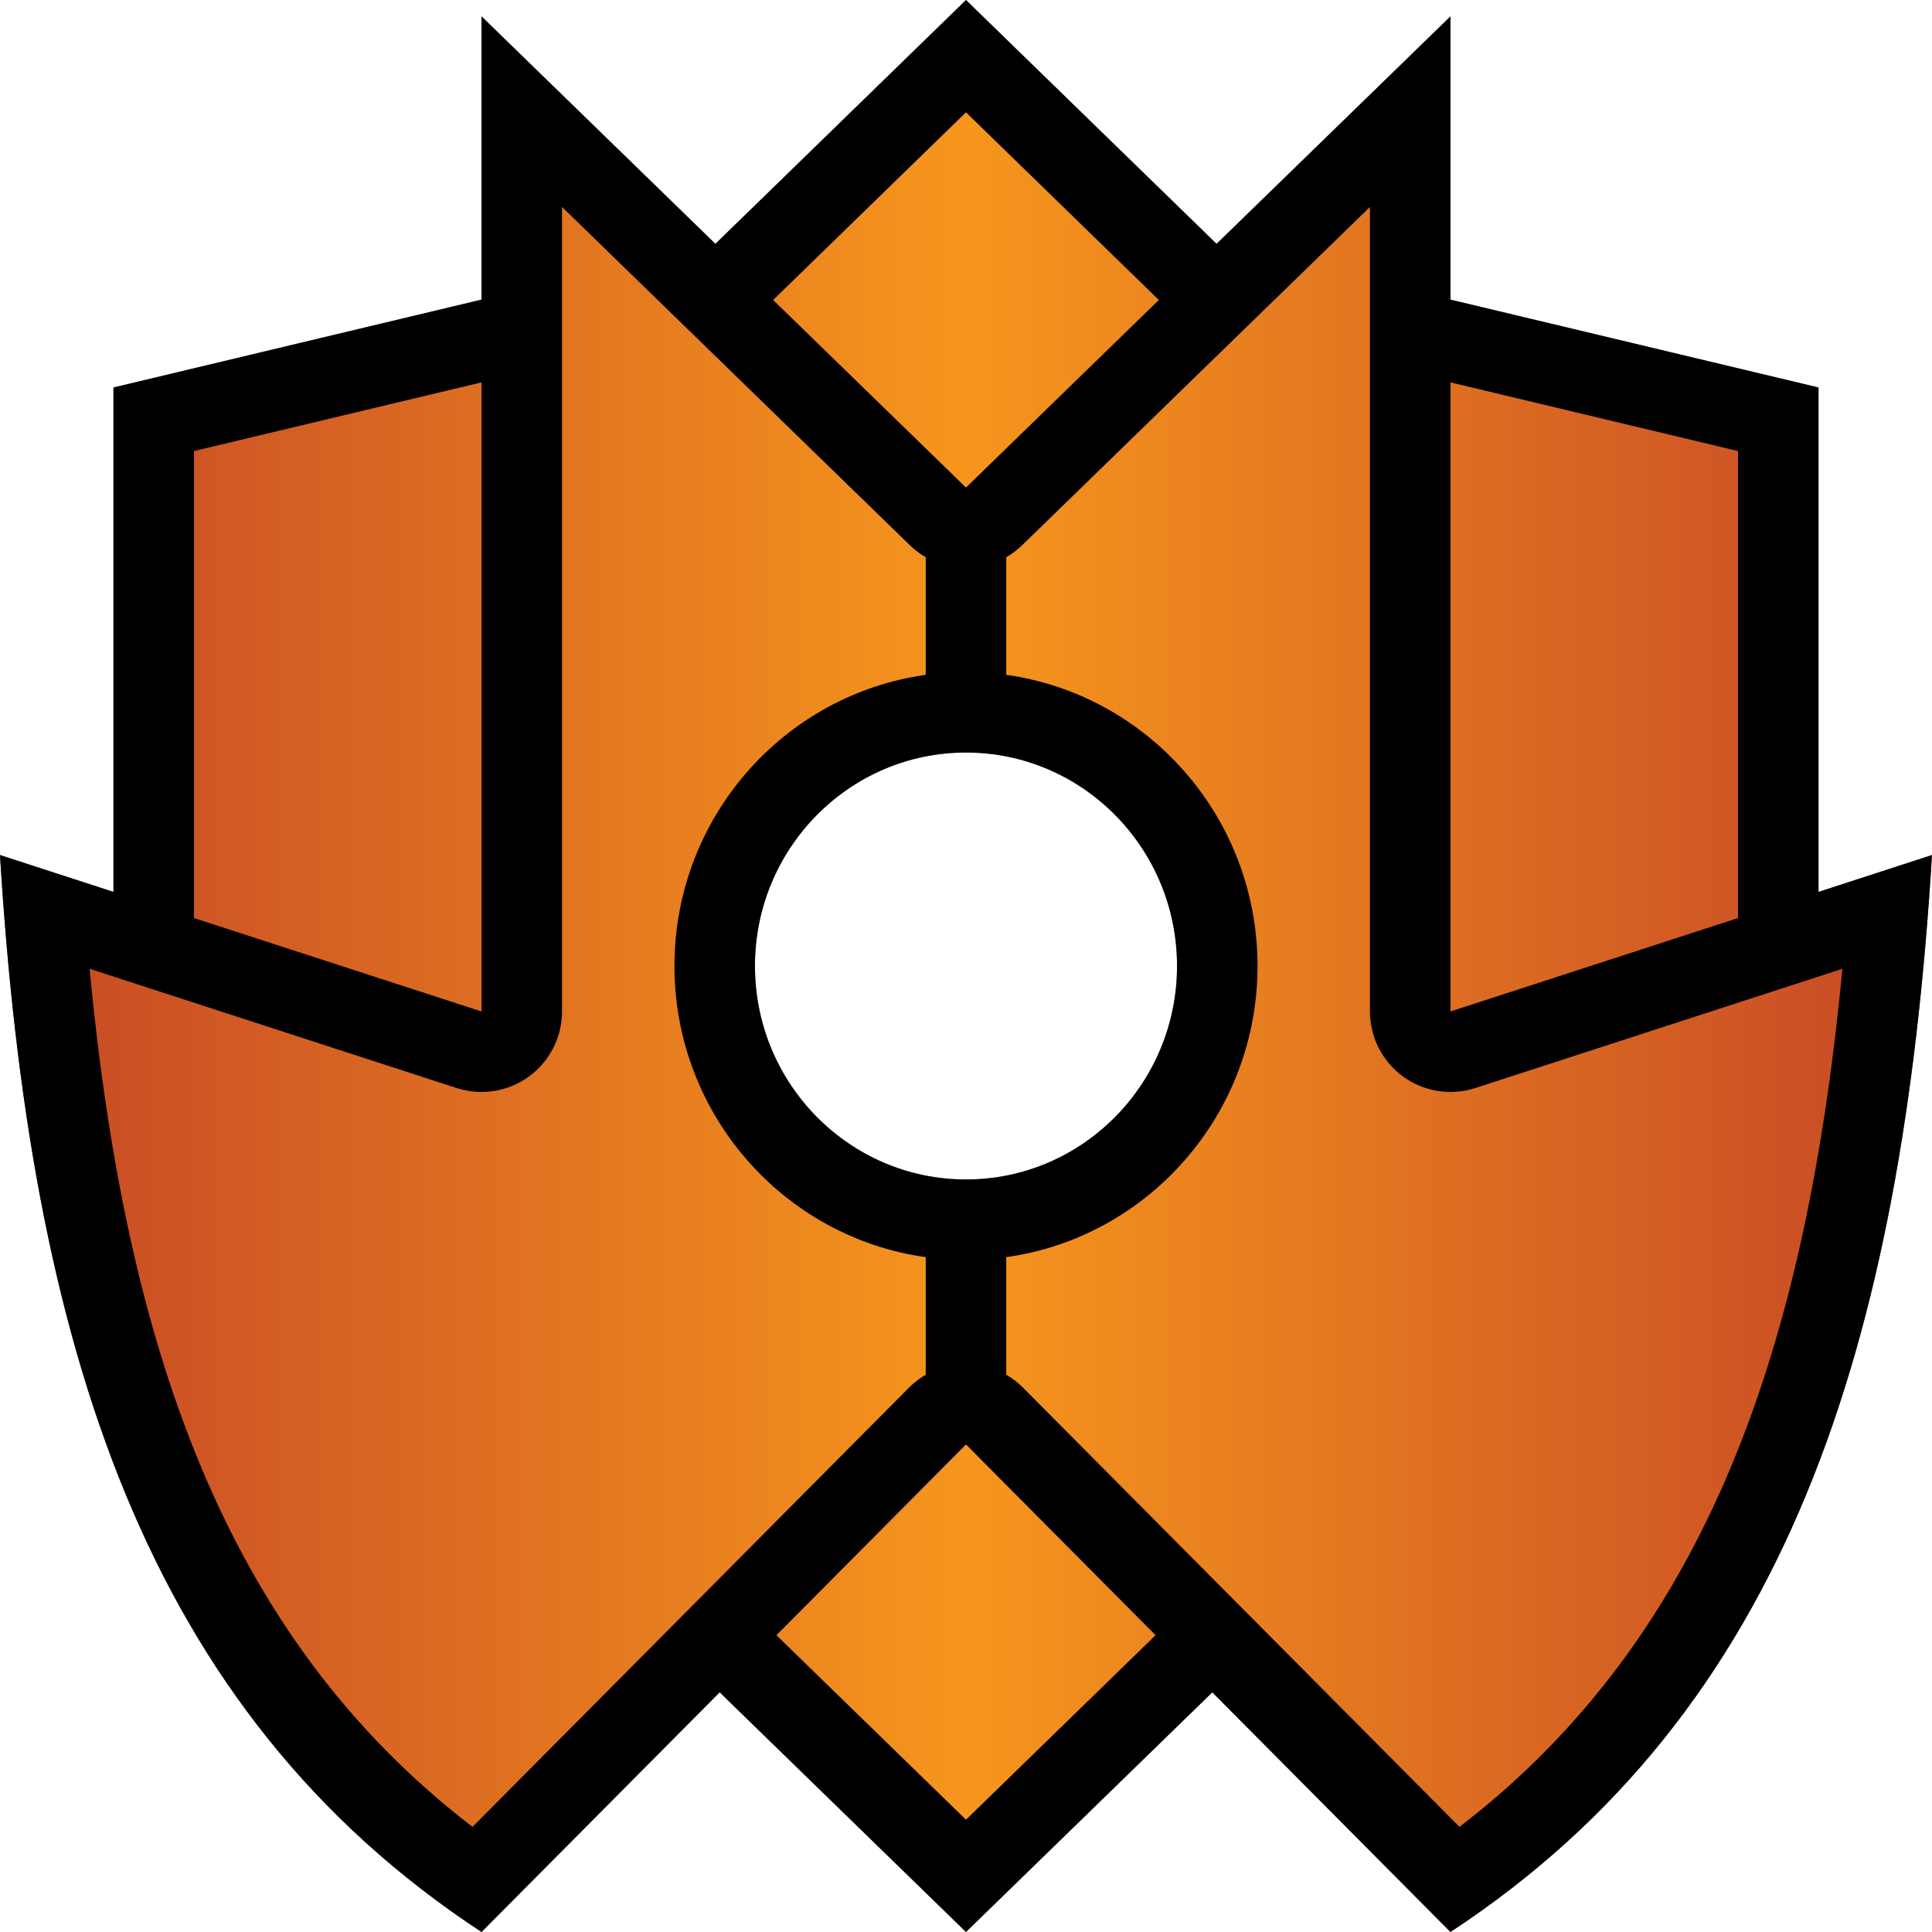
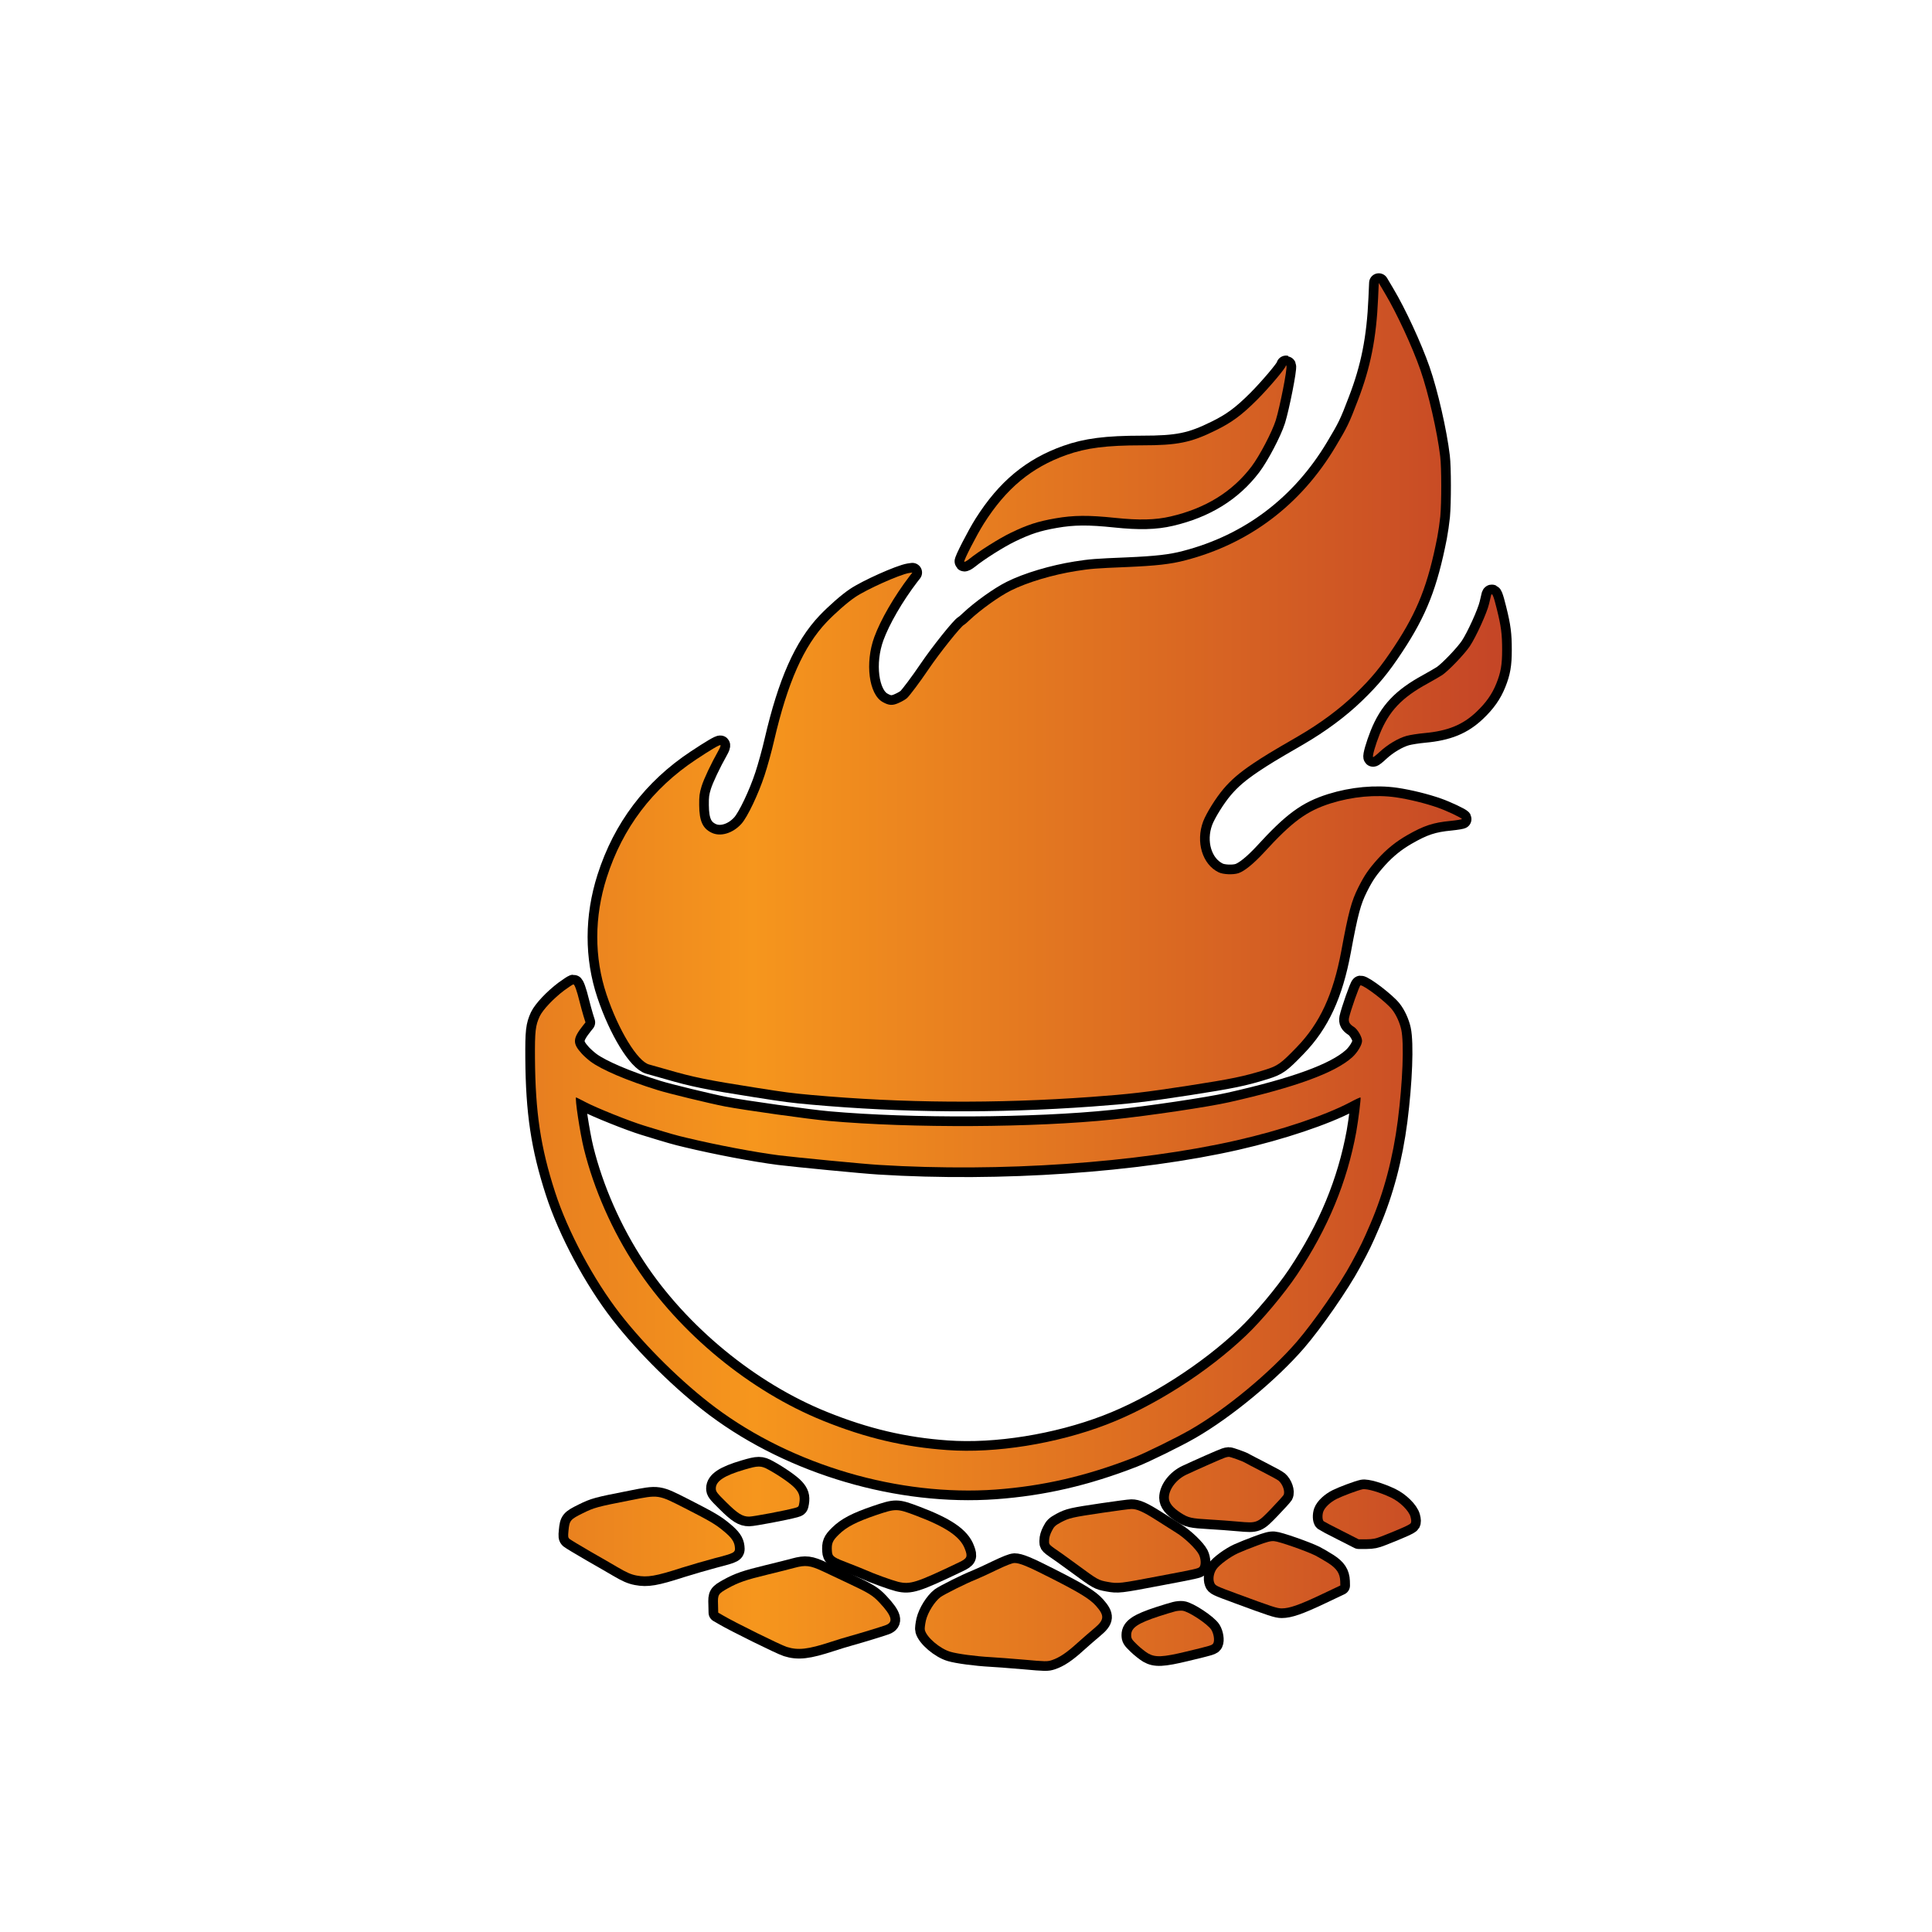
- <svg xmlns="http://www.w3.org/2000/svg" width="100%" height="100%" viewBox="0 0 600 600" version="1.1" xml:space="preserve" style="fill-rule:evenodd;clip-rule:evenodd;stroke-linejoin:round;stroke-miterlimit:2;">
-   <g transform="matrix(0.999997,0,0,1,-450,-750)">
-     <path d="M672.165,825.714L672.197,825.706L750,750L827.803,825.706L827.835,825.714L900.458,755.085L900.458,843.051L1014.76,870.339L1014.76,1026.99L1050,1015.54C1040.7,1167.82 1005.02,1281.29 900.458,1350L826.494,1275.57L750,1350L673.506,1275.57L599.542,1350C494.979,1281.29 459.304,1167.82 450,1015.54L485.238,1026.99L485.238,870.339L599.542,843.051L599.542,755.085L672.165,825.714ZM750,983.71C713.828,983.71 684.461,1013.41 684.461,1050C684.461,1086.59 713.828,1116.29 750,1116.29L750.424,1116.29C786.4,1116.06 815.539,1086.44 815.539,1050C815.539,1013.56 786.4,983.942 750.424,983.711L750,983.71Z" style="fill:url(#_Linear1);" />
-   </g>
-   <g transform="matrix(0.999997,0,0,1,-450,-750)">
-     <path d="M900.458,843.051L1014.76,870.339L1014.76,1026.99L999.758,1031.86L1050,1015.54C1040.7,1167.82 1005.02,1281.29 900.458,1350L826.494,1275.57L750,1350L673.506,1275.57L691.128,1257.83L750,1315.12L808.872,1257.83L750,1198.59L599.542,1350C494.979,1281.29 459.304,1167.82 450,1015.54L485.238,1026.99L485.238,870.339L599.542,843.051L599.542,755.085L672.165,825.714L672.197,825.706L750,750L827.803,825.706L827.835,825.714L900.458,755.085L900.458,843.051ZM762.5,1176.94C764.398,1178.03 766.161,1179.38 767.733,1180.97L903.258,1317.35C980.579,1257.99 1011.05,1167.6 1022.19,1050.86L908.184,1087.9C900.573,1090.37 892.238,1089.05 885.764,1084.35C879.29,1079.65 875.458,1072.13 875.458,1064.12L875.458,814.272L767.437,919.328C765.917,920.807 764.257,922.054 762.5,923.069L762.5,959.576C806.507,965.72 840.539,1003.83 840.539,1050C840.539,1096.17 806.507,1134.28 762.5,1140.42L762.5,1176.94ZM737.5,923.069C735.745,922.055 734.087,920.81 732.57,919.334L624.542,814.272L624.542,1064.12C624.542,1072.13 620.71,1079.65 614.236,1084.35C607.762,1089.05 599.427,1090.37 591.816,1087.9L477.814,1050.86C488.954,1167.61 519.426,1258 596.742,1317.35L732.267,1180.97C733.839,1179.38 735.601,1178.03 737.5,1176.94L737.5,1140.42C693.493,1134.28 659.461,1096.17 659.461,1050C659.461,1003.83 693.493,965.72 737.5,959.576L737.5,923.069ZM750,983.71C786.172,983.71 815.539,1013.41 815.539,1050C815.539,1086.59 786.172,1116.29 750,1116.29C713.828,1116.29 684.461,1086.59 684.461,1050C684.461,1013.41 713.828,983.71 750,983.71ZM900.458,1064.12L989.762,1035.11L989.762,890.073L900.458,868.754L900.458,1064.12ZM599.542,868.754L510.238,890.073L510.238,1035.11L504.569,1033.27L599.542,1064.12L599.542,868.754ZM809.894,843.163L750,784.882L690.106,843.163L675.848,829.296L750,901.412L809.894,843.163Z" />
-   </g>
+ <svg xmlns="http://www.w3.org/2000/svg" width="512" height="512" viewBox="0 0 2000 2000">
  <defs>
-     <linearGradient id="_Linear1" x1="0" y1="0" x2="1" y2="0" gradientUnits="userSpaceOnUse" gradientTransform="matrix(600,0,0,600,450,1050)">
-       <stop offset="0" style="stop-color:rgb(197,70,38);stop-opacity:1" />
-       <stop offset="0.5" style="stop-color:rgb(246,150,29);stop-opacity:1" />
-       <stop offset="1" style="stop-color:rgb(197,70,38);stop-opacity:1" />
+     <linearGradient id="grad" x1="0" y1="0" x2="1" y2="0" gradientUnits="userSpaceOnUse" gradientTransform="matrix(15215,0,0,15215,221,7878.5)">
+       <stop offset="0" stop-color="rgb(197,70,38)" />
+       <stop offset="0.5" stop-color="rgb(246,150,29)" />
+       <stop offset="1" stop-color="rgb(197,70,38)" />
    </linearGradient>
  </defs>
+   <g transform="translate(0,2000) scale(0.1,-0.1)" fill="url(#grad)" stroke="#000000" stroke-width="200" paint-order="stroke fill" stroke-linejoin="round">
+     <path d="M14266 16913 c-18 -414 -78 -717 -210 -1059 -90 -237 -110 -277 -231 -479 -358 -600 -891 -1003 -1553 -1175 -150 -40 -305 -57 -607 -70 -320 -13 -374 -17 -525 -41 -240 -38 -506 -117 -675 -202 -121 -60 -313 -198 -428 -306 -27 -26 -52 -47 -57 -49 -29 -10 -258 -297 -369 -462 -88 -130 -193 -270 -222 -297 -13 -12 -50 -34 -82 -48 -66 -31 -105 -29 -170 8 -143 80 -184 405 -86 673 65 178 206 422 365 630 l29 37 -35 -5 c-97 -16 -439 -169 -558 -250 -79 -53 -206 -165 -295 -258 -237 -249 -404 -626 -543 -1225 -25 -110 -70 -272 -99 -360 -64 -195 -177 -433 -239 -502 -90 -100 -218 -138 -310 -93 -92 44 -127 122 -128 285 -1 92 3 124 25 196 23 75 96 230 178 376 13 23 21 45 17 49 -7 7 -98 -46 -253 -149 -451 -299 -760 -708 -924 -1221 -130 -406 -131 -827 -2 -1212 123 -368 322 -694 442 -724 19 -5 104 -29 191 -54 261 -76 415 -108 908 -185 316 -50 374 -57 580 -76 947 -85 1905 -92 2900 -20 393 29 545 46 1000 116 450 70 569 94 798 165 130 41 161 63 327 235 239 247 376 545 460 994 74 402 105 517 176 658 64 128 108 191 205 299 90 99 184 175 299 241 174 100 271 132 452 149 67 7 119 16 117 20 -10 15 -158 85 -249 117 -124 44 -298 87 -435 107 -208 30 -450 8 -673 -62 -250 -79 -399 -188 -695 -512 -105 -113 -199 -190 -261 -211 -55 -18 -159 -14 -206 9 -168 81 -239 315 -160 526 32 85 133 247 211 338 81 95 165 167 309 264 113 75 172 112 468 283 222 129 428 282 585 434 171 165 266 281 406 493 241 365 348 638 445 1132 11 58 25 154 31 214 13 142 13 506 -1 621 -30 253 -123 660 -205 895 -82 236 -245 589 -367 793 l-64 108 -7 -158z" />
+     <path d="M13311 16214 c-2 -25 -171 -225 -295 -350 -162 -162 -264 -237 -431 -319 -257 -127 -395 -155 -763 -155 -370 0 -578 -27 -783 -100 -362 -129 -623 -346 -854 -710 -76 -120 -212 -386 -203 -395 4 -4 26 8 50 27 101 82 312 215 433 273 169 82 276 117 460 149 189 33 343 34 620 5 248 -26 417 -22 575 15 360 84 637 255 836 517 83 110 212 356 251 479 42 136 121 535 110 562 -4 9 -6 9 -6 2z" />
+     <path d="M15436 13839 c-2 -8 -12 -48 -21 -89 -21 -92 -134 -341 -199 -439 -55 -82 -219 -253 -286 -299 -26 -16 -93 -56 -150 -87 -270 -147 -402 -287 -498 -526 -44 -111 -77 -227 -68 -236 3 -3 35 22 70 55 81 75 190 140 276 164 36 10 119 23 185 29 242 22 397 85 539 220 99 94 162 183 206 293 46 115 60 193 60 348 0 164 -10 242 -55 423 -33 134 -49 174 -59 144z" />
+     <path d="M5840 9747 c-109 -82 -220 -199 -253 -268 -44 -95 -51 -153 -49 -434 4 -559 58 -923 208 -1385 131 -406 398 -906 673 -1260 263 -338 644 -714 986 -970 801 -599 1903 -922 2900 -850 491 36 937 139 1428 330 119 46 450 209 592 291 363 209 822 589 1098 908 177 205 449 597 569 821 97 179 117 221 196 405 139 325 232 678 282 1065 51 401 66 799 36 941 -16 73 -53 155 -96 209 -61 77 -287 250 -326 250 -11 0 -104 -265 -119 -337 -8 -41 5 -65 51 -94 37 -23 84 -103 84 -144 0 -42 -48 -121 -102 -170 -179 -161 -589 -311 -1273 -465 -216 -49 -837 -141 -1206 -179 -814 -85 -2084 -91 -2939 -15 -200 17 -881 113 -1075 150 -159 31 -589 135 -699 170 -316 98 -577 210 -690 293 -28 21 -70 58 -93 83 -99 109 -96 156 17 298 l21 26 -20 64 c-11 36 -29 103 -41 150 -28 114 -52 180 -64 180 -6 0 -49 -29 -96 -63z m221 -1156 c116 -61 455 -197 609 -244 273 -84 322 -98 441 -126 313 -75 700 -148 954 -181 170 -21 878 -90 1035 -99 1248 -78 2678 21 3701 254 464 106 911 256 1171 392 59 32 109 55 112 52 6 -6 -22 -231 -44 -356 -95 -519 -293 -999 -613 -1478 -130 -194 -365 -475 -528 -630 -399 -380 -955 -735 -1444 -922 -519 -199 -1149 -300 -1649 -264 -445 31 -847 126 -1282 302 -760 306 -1489 906 -1942 1596 -244 371 -434 802 -537 1218 -40 161 -97 535 -81 535 2 0 45 -22 97 -49z" />
+     <path d="M12680 4910 c-24 -7 -284 -122 -397 -175 -105 -49 -183 -152 -183 -240 0 -52 40 -103 124 -157 79 -51 108 -57 299 -68 89 -5 223 -15 299 -22 191 -17 193 -16 337 134 64 66 121 130 128 141 19 35 -8 112 -51 149 -11 10 -93 54 -181 99 -88 45 -164 85 -170 89 -17 12 -150 60 -165 59 -8 0 -26 -4 -40 -9z" />
+     <path d="M7705 4786 c-208 -61 -295 -119 -295 -194 0 -33 10 -46 108 -143 119 -118 168 -149 237 -149 41 0 376 63 474 90 37 10 40 13 46 54 10 64 -2 103 -47 152 -41 45 -163 130 -273 190 -77 43 -106 43 -250 0z" />
+     <path d="M14105 4583 c-51 -11 -206 -69 -266 -99 -66 -33 -123 -86 -140 -131 -13 -35 -11 -89 4 -101 6 -5 91 -50 187 -98 l175 -89 80 0 c67 1 94 6 165 34 202 80 284 117 294 133 7 12 7 31 -2 65 -16 63 -110 156 -202 200 -118 56 -252 95 -295 86z" />
+     <path d="M6530 4470 c-353 -69 -377 -76 -497 -135 -129 -64 -138 -74 -148 -180 -6 -61 -5 -72 11 -86 11 -9 111 -70 224 -135 113 -64 234 -135 270 -156 95 -56 142 -77 201 -88 111 -21 195 -7 464 80 99 31 254 76 345 100 205 53 214 57 207 117 -6 55 -35 96 -112 160 -88 74 -145 107 -403 239 -284 144 -269 142 -562 84z" />
+     <path d="M11415 4340 c-318 -47 -347 -54 -432 -99 -59 -32 -72 -44 -95 -91 -18 -34 -28 -69 -28 -97 0 -47 -11 -36 139 -140 30 -21 99 -71 153 -111 215 -158 218 -160 317 -178 106 -19 117 -18 536 62 361 68 396 76 411 91 20 20 17 87 -5 131 -30 59 -149 173 -236 226 -44 27 -136 86 -205 130 -138 88 -202 116 -258 115 -20 0 -154 -18 -297 -39z" />
+     <path d="M9068 4315 c-202 -69 -305 -122 -384 -200 -67 -65 -78 -93 -72 -175 4 -54 16 -62 186 -127 64 -25 135 -53 157 -63 96 -43 276 -108 343 -125 125 -30 184 -11 628 201 86 41 94 58 63 138 -47 128 -196 229 -509 347 -196 74 -205 74 -412 4z" />
+     <path d="M13015 4001 c-71 -26 -160 -62 -197 -79 -82 -37 -195 -120 -226 -166 -28 -41 -38 -100 -23 -139 12 -32 21 -36 246 -119 352 -130 406 -148 453 -148 79 0 180 35 398 138 l209 99 -1 44 c-3 81 -36 131 -122 187 -42 27 -104 63 -137 80 -93 46 -375 145 -425 148 -35 3 -74 -7 -175 -45z" />
+     <path d="M10320 3749 c-80 -39 -176 -83 -215 -99 -106 -42 -331 -155 -370 -184 -61 -47 -130 -157 -150 -241 -9 -41 -15 -86 -11 -99 19 -76 156 -193 264 -225 74 -22 259 -47 422 -56 58 -3 212 -15 342 -26 222 -20 240 -20 286 -5 78 26 153 76 265 178 57 51 136 120 175 152 105 88 108 130 17 233 -65 72 -169 136 -475 291 -234 119 -315 152 -368 152 -25 -1 -84 -24 -182 -71z" />
+     <path d="M8225 3770 c-38 -11 -164 -42 -278 -70 -224 -54 -302 -81 -412 -142 -100 -56 -106 -65 -102 -167 l2 -85 50 -29 c116 -69 598 -307 660 -326 118 -37 219 -25 455 52 58 19 148 47 200 61 118 33 311 92 367 112 84 30 67 96 -62 233 -71 76 -110 100 -327 202 -106 50 -224 106 -263 124 -129 60 -176 66 -290 35z" />
+     <path d="M12165 3319 c-22 -5 -96 -28 -165 -50 -220 -72 -290 -119 -290 -194 0 -38 6 -47 63 -102 34 -33 85 -73 112 -89 75 -43 150 -40 395 19 266 64 268 65 281 88 14 28 4 96 -21 137 -36 59 -237 192 -300 198 -19 2 -53 -1 -75 -7z" />
+   </g>
</svg>
